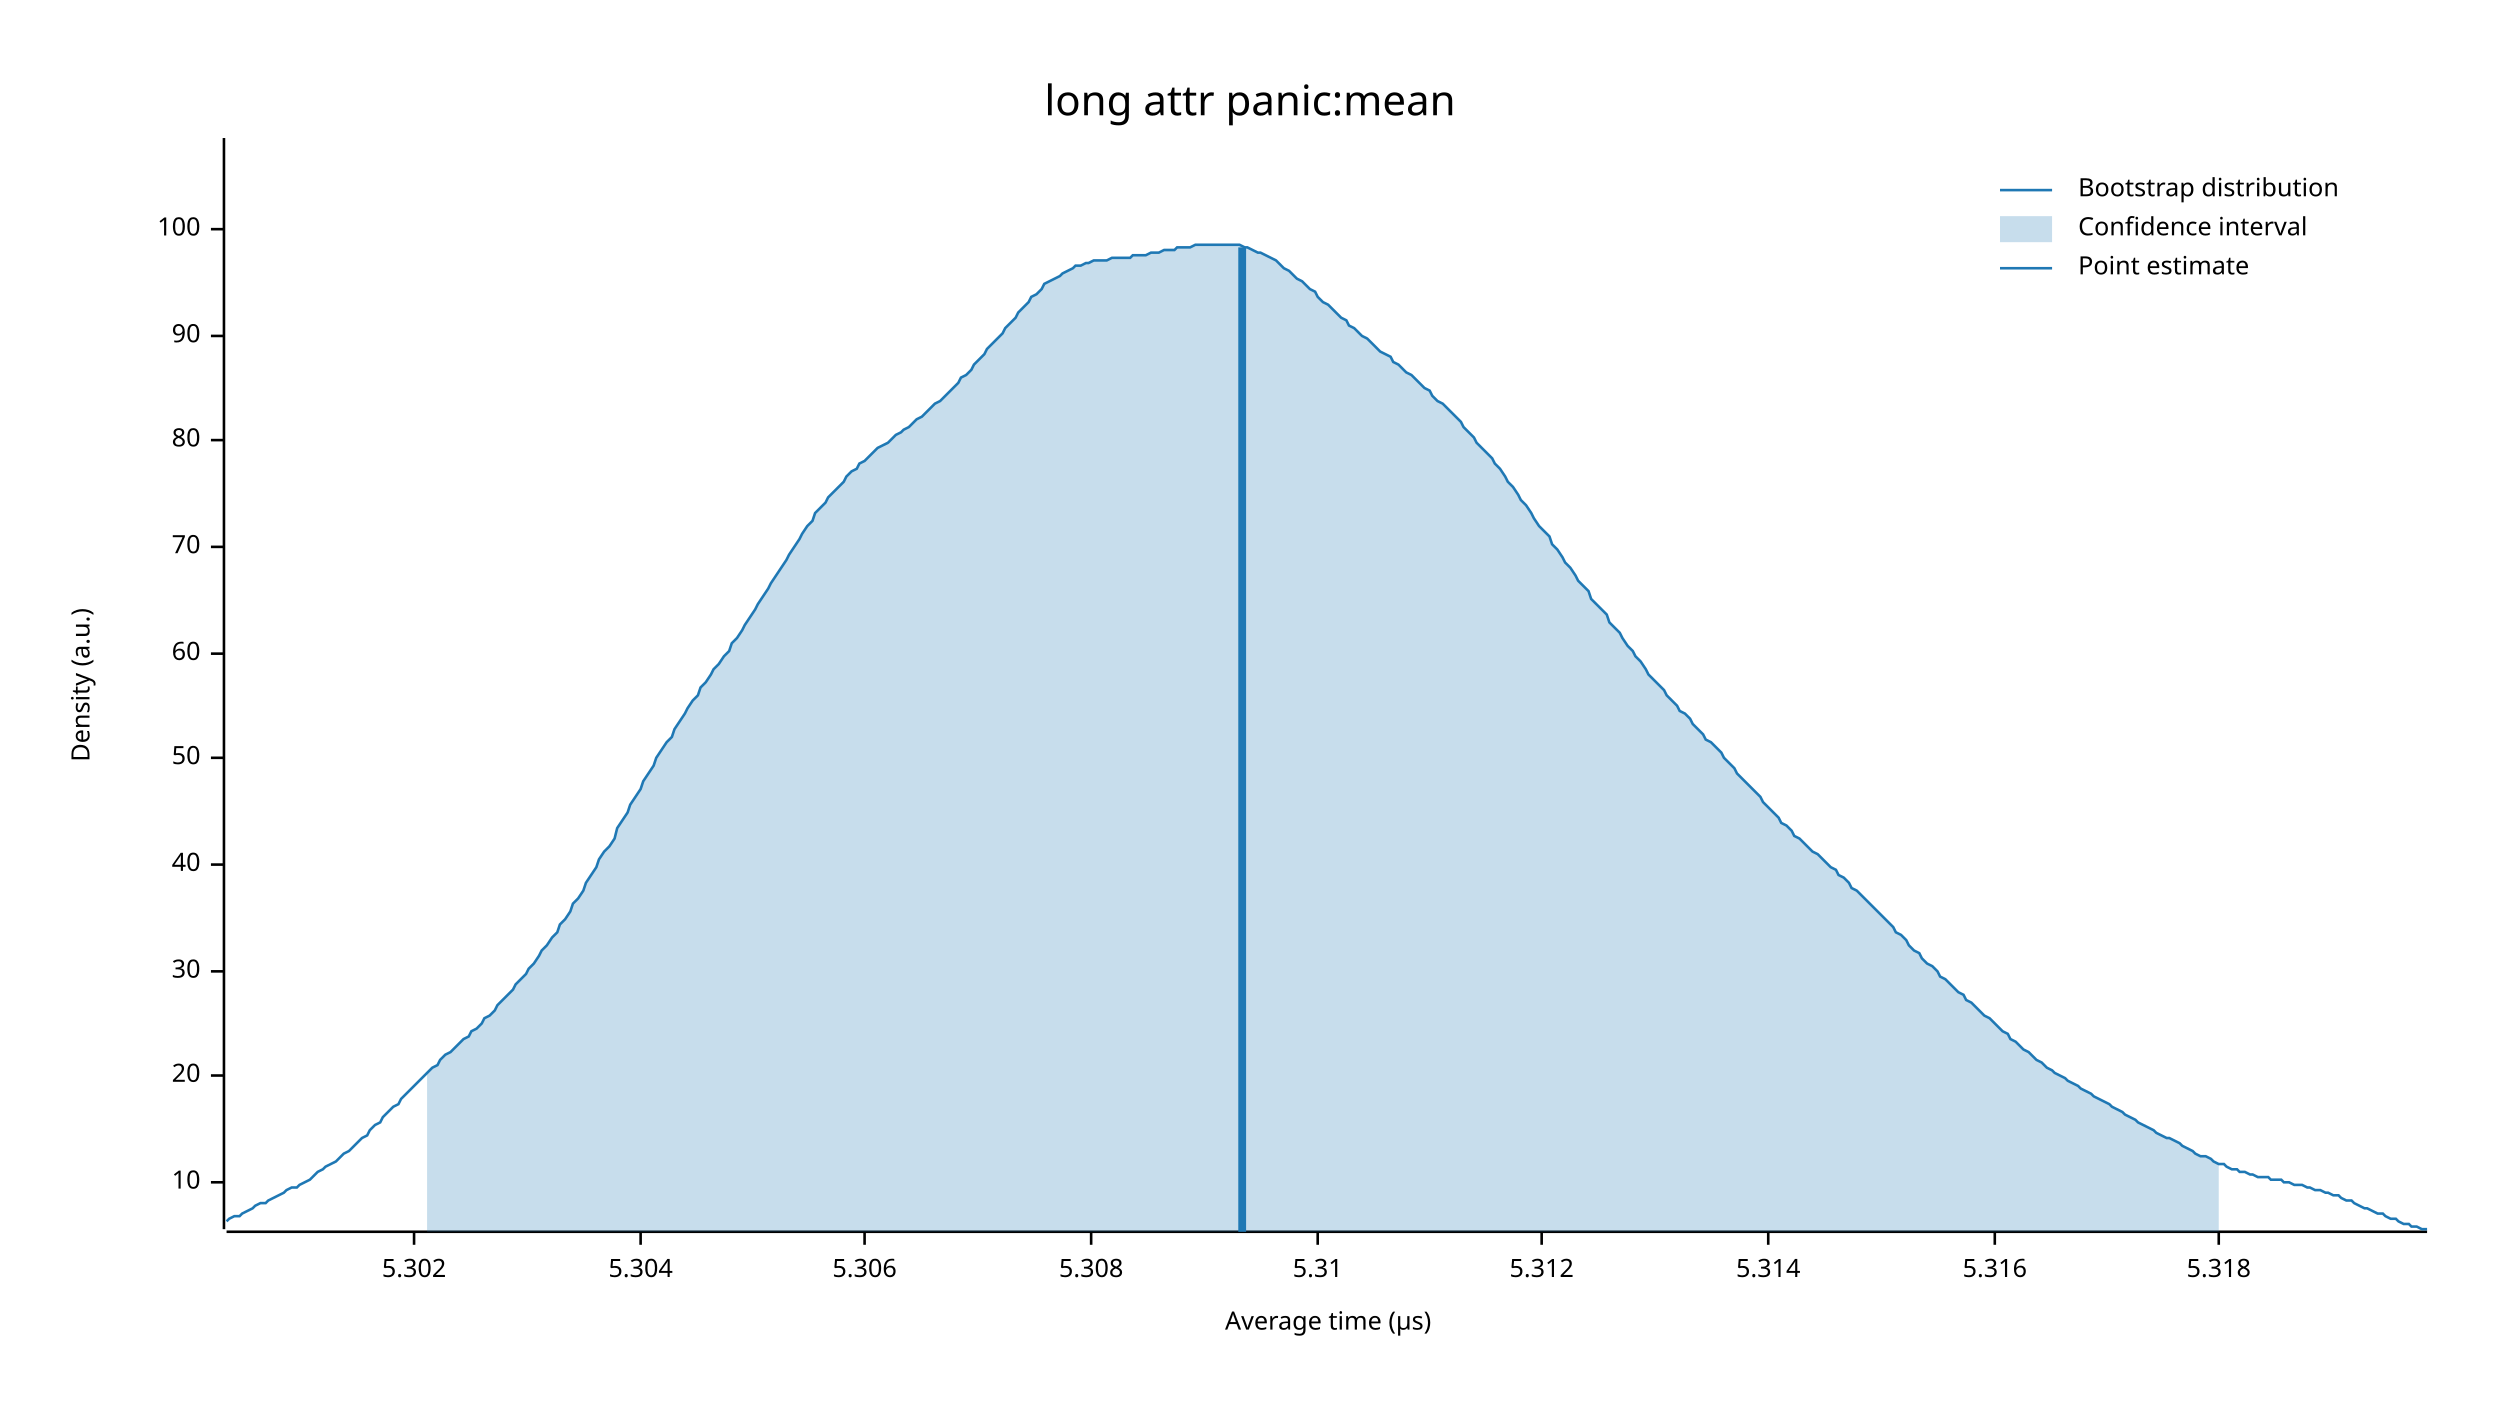
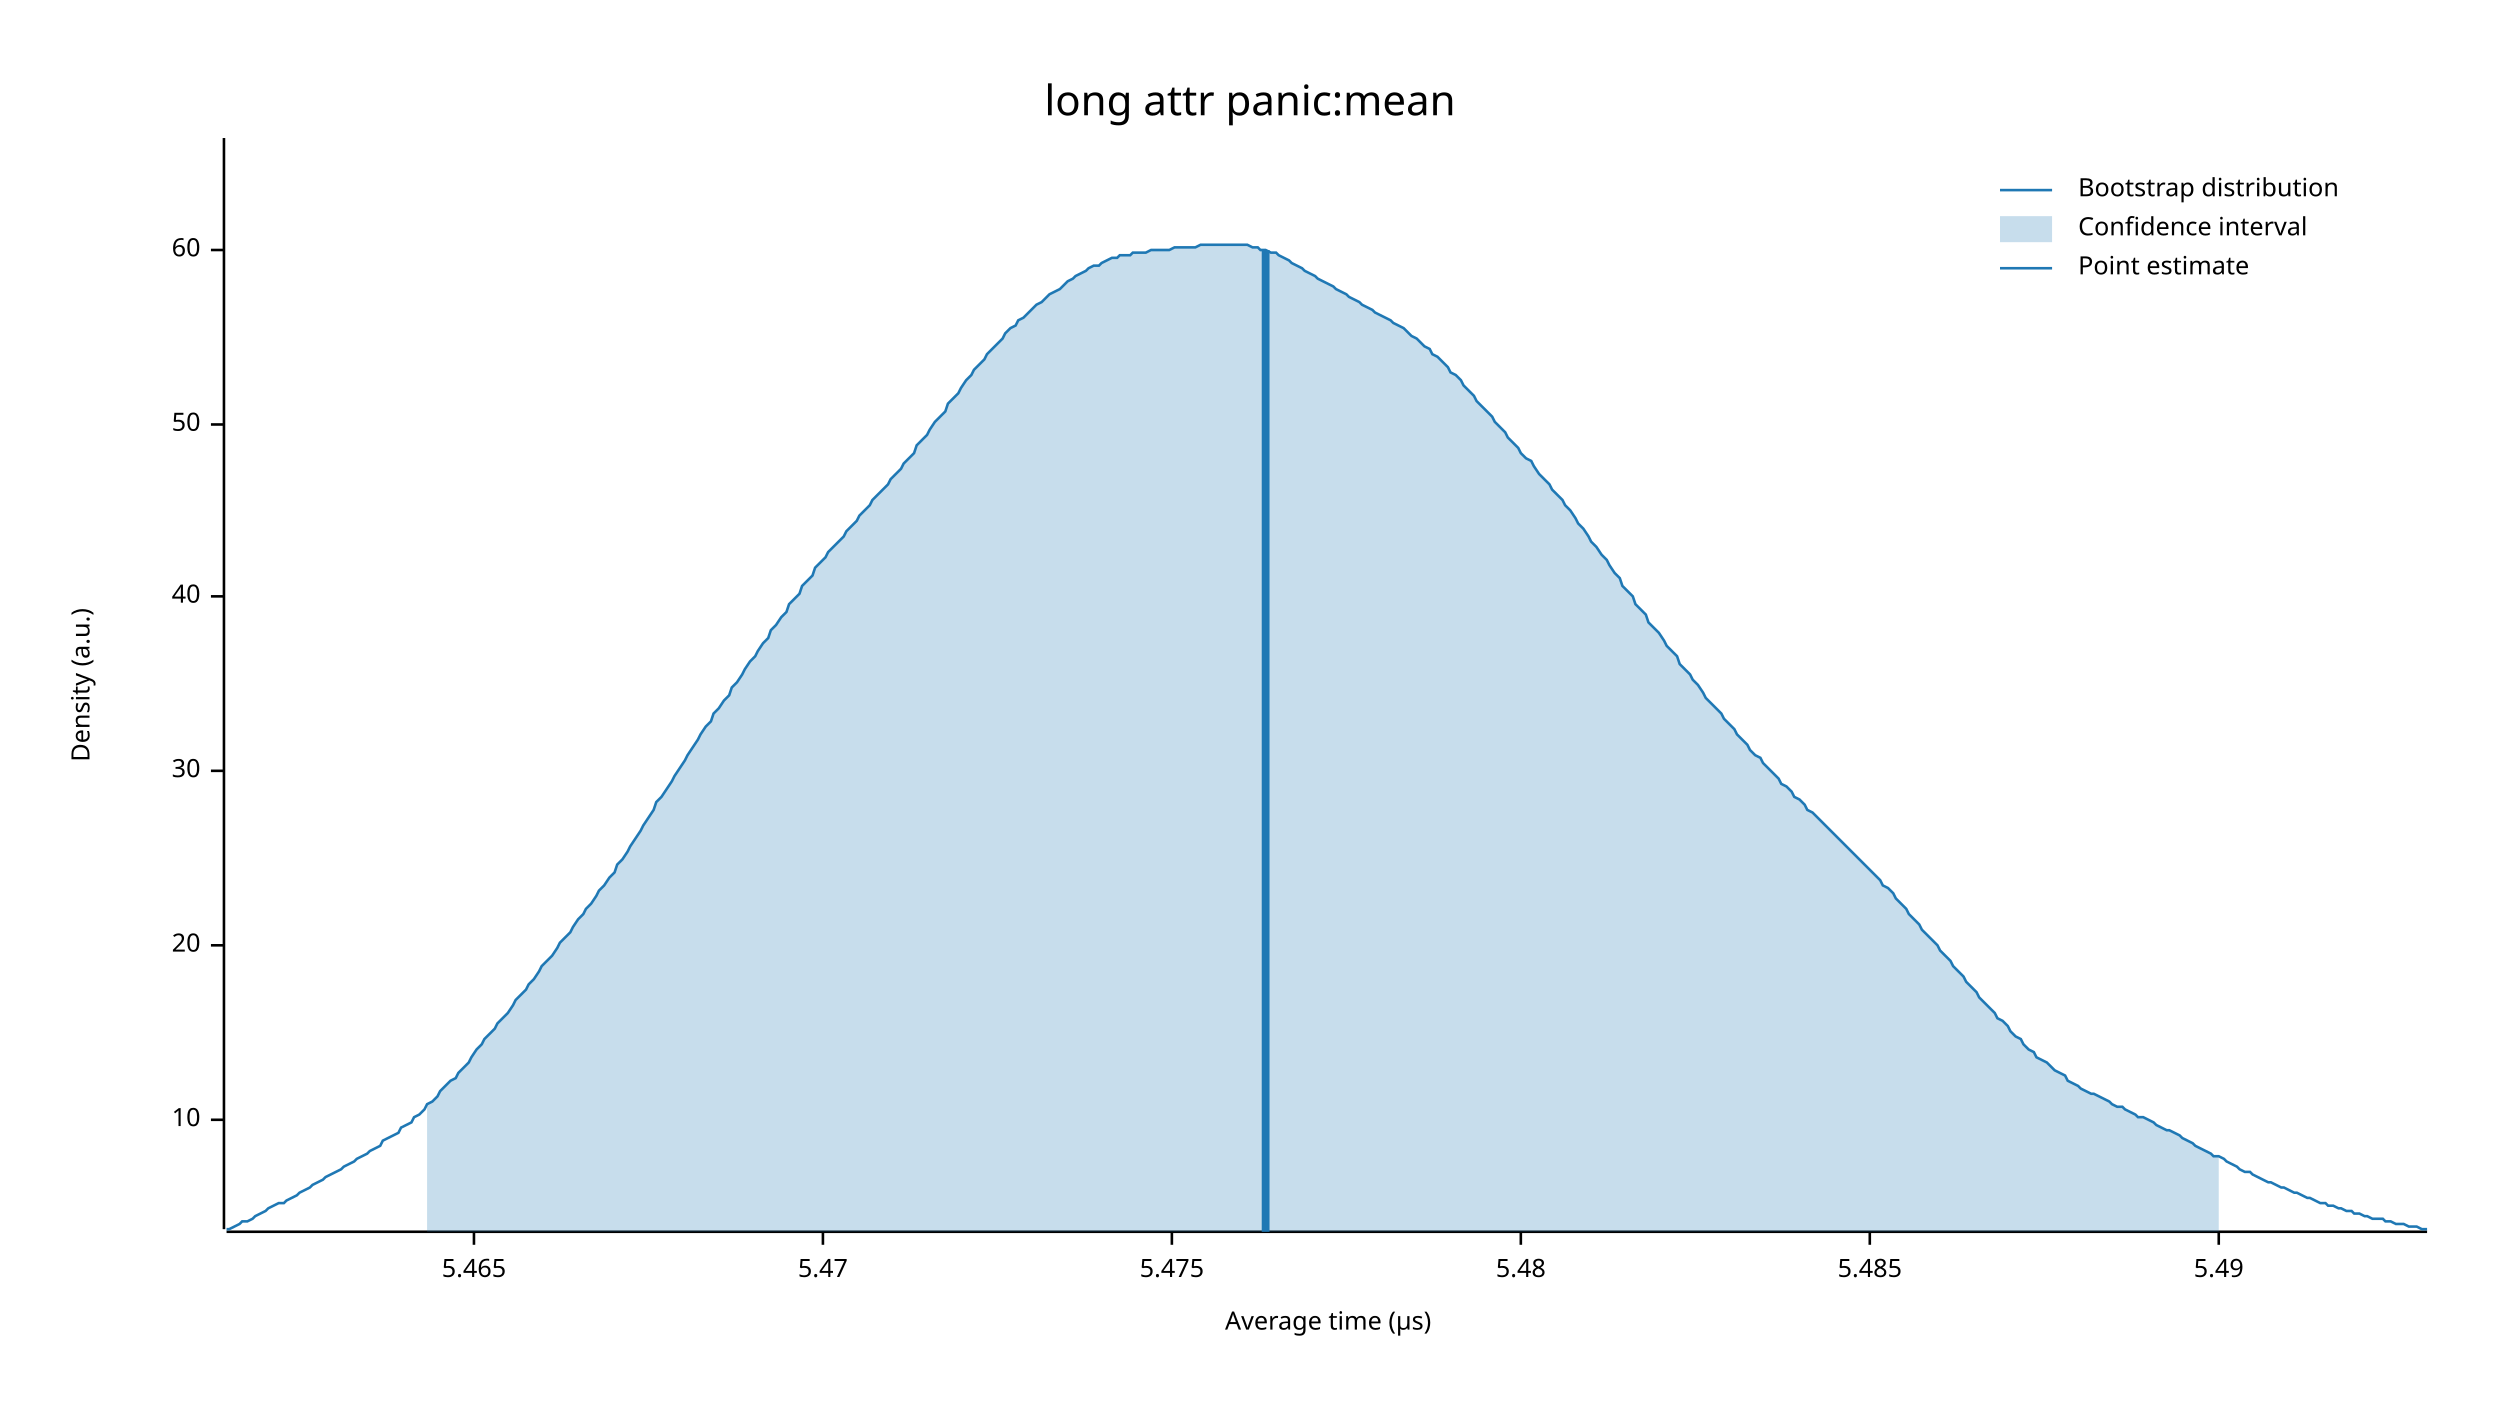
<svg xmlns="http://www.w3.org/2000/svg" width="960" height="540" viewBox="0 0 960 540">
  <text x="480" y="32" dy="0.76em" text-anchor="middle" font-family="sans-serif" font-size="16.129" opacity="1" fill="#000000">
long attr panic:mean
</text>
  <text x="27" y="263" dy="0.76em" text-anchor="middle" font-family="sans-serif" font-size="9.677" opacity="1" fill="#000000" transform="rotate(270, 27, 263)">
Density (a.u.)
</text>
  <text x="510" y="513" dy="-0.5ex" text-anchor="middle" font-family="sans-serif" font-size="9.677" opacity="1" fill="#000000">
Average time (µs)
</text>
  <polyline fill="none" opacity="1" stroke="#000000" stroke-width="1" points="86,53 86,472 " />
-   <text x="77" y="454" dy="0.5ex" text-anchor="end" font-family="sans-serif" font-size="9.677" opacity="1" fill="#000000">
+   <text x="77" y="430" dy="0.5ex" text-anchor="end" font-family="sans-serif" font-size="9.677" opacity="1" fill="#000000">
10
</text>
-   <polyline fill="none" opacity="1" stroke="#000000" stroke-width="1" points="81,454 86,454 " />
-   <text x="77" y="413" dy="0.5ex" text-anchor="end" font-family="sans-serif" font-size="9.677" opacity="1" fill="#000000">
+   <polyline fill="none" opacity="1" stroke="#000000" stroke-width="1" points="81,430 86,430 " />
+   <text x="77" y="363" dy="0.5ex" text-anchor="end" font-family="sans-serif" font-size="9.677" opacity="1" fill="#000000">
20
</text>
-   <polyline fill="none" opacity="1" stroke="#000000" stroke-width="1" points="81,413 86,413 " />
-   <text x="77" y="373" dy="0.5ex" text-anchor="end" font-family="sans-serif" font-size="9.677" opacity="1" fill="#000000">
+   <polyline fill="none" opacity="1" stroke="#000000" stroke-width="1" points="81,363 86,363 " />
+   <text x="77" y="296" dy="0.5ex" text-anchor="end" font-family="sans-serif" font-size="9.677" opacity="1" fill="#000000">
30
</text>
-   <polyline fill="none" opacity="1" stroke="#000000" stroke-width="1" points="81,373 86,373 " />
-   <text x="77" y="332" dy="0.5ex" text-anchor="end" font-family="sans-serif" font-size="9.677" opacity="1" fill="#000000">
+   <polyline fill="none" opacity="1" stroke="#000000" stroke-width="1" points="81,296 86,296 " />
+   <text x="77" y="229" dy="0.5ex" text-anchor="end" font-family="sans-serif" font-size="9.677" opacity="1" fill="#000000">
40
</text>
-   <polyline fill="none" opacity="1" stroke="#000000" stroke-width="1" points="81,332 86,332 " />
-   <text x="77" y="291" dy="0.5ex" text-anchor="end" font-family="sans-serif" font-size="9.677" opacity="1" fill="#000000">
+   <polyline fill="none" opacity="1" stroke="#000000" stroke-width="1" points="81,229 86,229 " />
+   <text x="77" y="163" dy="0.5ex" text-anchor="end" font-family="sans-serif" font-size="9.677" opacity="1" fill="#000000">
50
</text>
-   <polyline fill="none" opacity="1" stroke="#000000" stroke-width="1" points="81,291 86,291 " />
-   <text x="77" y="251" dy="0.5ex" text-anchor="end" font-family="sans-serif" font-size="9.677" opacity="1" fill="#000000">
+   <polyline fill="none" opacity="1" stroke="#000000" stroke-width="1" points="81,163 86,163 " />
+   <text x="77" y="96" dy="0.5ex" text-anchor="end" font-family="sans-serif" font-size="9.677" opacity="1" fill="#000000">
60
</text>
-   <polyline fill="none" opacity="1" stroke="#000000" stroke-width="1" points="81,251 86,251 " />
-   <text x="77" y="210" dy="0.5ex" text-anchor="end" font-family="sans-serif" font-size="9.677" opacity="1" fill="#000000">
- 70
+   <polyline fill="none" opacity="1" stroke="#000000" stroke-width="1" points="81,96 86,96 " />
+   <polyline fill="none" opacity="1" stroke="#000000" stroke-width="1" points="87,473 932,473 " />
+   <text x="182" y="483" dy="0.76em" text-anchor="middle" font-family="sans-serif" font-size="9.677" opacity="1" fill="#000000">
+ 5.465
</text>
-   <polyline fill="none" opacity="1" stroke="#000000" stroke-width="1" points="81,210 86,210 " />
-   <text x="77" y="169" dy="0.5ex" text-anchor="end" font-family="sans-serif" font-size="9.677" opacity="1" fill="#000000">
- 80
+   <polyline fill="none" opacity="1" stroke="#000000" stroke-width="1" points="182,473 182,478 " />
+   <text x="316" y="483" dy="0.76em" text-anchor="middle" font-family="sans-serif" font-size="9.677" opacity="1" fill="#000000">
+ 5.47
</text>
-   <polyline fill="none" opacity="1" stroke="#000000" stroke-width="1" points="81,169 86,169 " />
-   <text x="77" y="129" dy="0.5ex" text-anchor="end" font-family="sans-serif" font-size="9.677" opacity="1" fill="#000000">
- 90
+   <polyline fill="none" opacity="1" stroke="#000000" stroke-width="1" points="316,473 316,478 " />
+   <text x="450" y="483" dy="0.76em" text-anchor="middle" font-family="sans-serif" font-size="9.677" opacity="1" fill="#000000">
+ 5.475
</text>
-   <polyline fill="none" opacity="1" stroke="#000000" stroke-width="1" points="81,129 86,129 " />
-   <text x="77" y="88" dy="0.5ex" text-anchor="end" font-family="sans-serif" font-size="9.677" opacity="1" fill="#000000">
- 100
+   <polyline fill="none" opacity="1" stroke="#000000" stroke-width="1" points="450,473 450,478 " />
+   <text x="584" y="483" dy="0.76em" text-anchor="middle" font-family="sans-serif" font-size="9.677" opacity="1" fill="#000000">
+ 5.48
</text>
-   <polyline fill="none" opacity="1" stroke="#000000" stroke-width="1" points="81,88 86,88 " />
-   <polyline fill="none" opacity="1" stroke="#000000" stroke-width="1" points="87,473 932,473 " />
-   <text x="159" y="483" dy="0.76em" text-anchor="middle" font-family="sans-serif" font-size="9.677" opacity="1" fill="#000000">
- 5.302
+   <polyline fill="none" opacity="1" stroke="#000000" stroke-width="1" points="584,473 584,478 " />
+   <text x="718" y="483" dy="0.76em" text-anchor="middle" font-family="sans-serif" font-size="9.677" opacity="1" fill="#000000">
+ 5.485
</text>
-   <polyline fill="none" opacity="1" stroke="#000000" stroke-width="1" points="159,473 159,478 " />
-   <text x="246" y="483" dy="0.76em" text-anchor="middle" font-family="sans-serif" font-size="9.677" opacity="1" fill="#000000">
- 5.304
- </text>
-   <polyline fill="none" opacity="1" stroke="#000000" stroke-width="1" points="246,473 246,478 " />
-   <text x="332" y="483" dy="0.76em" text-anchor="middle" font-family="sans-serif" font-size="9.677" opacity="1" fill="#000000">
- 5.306
- </text>
-   <polyline fill="none" opacity="1" stroke="#000000" stroke-width="1" points="332,473 332,478 " />
-   <text x="419" y="483" dy="0.76em" text-anchor="middle" font-family="sans-serif" font-size="9.677" opacity="1" fill="#000000">
- 5.308
- </text>
-   <polyline fill="none" opacity="1" stroke="#000000" stroke-width="1" points="419,473 419,478 " />
-   <text x="506" y="483" dy="0.76em" text-anchor="middle" font-family="sans-serif" font-size="9.677" opacity="1" fill="#000000">
- 5.31
- </text>
-   <polyline fill="none" opacity="1" stroke="#000000" stroke-width="1" points="506,473 506,478 " />
-   <text x="592" y="483" dy="0.76em" text-anchor="middle" font-family="sans-serif" font-size="9.677" opacity="1" fill="#000000">
- 5.312
- </text>
-   <polyline fill="none" opacity="1" stroke="#000000" stroke-width="1" points="592,473 592,478 " />
-   <text x="679" y="483" dy="0.76em" text-anchor="middle" font-family="sans-serif" font-size="9.677" opacity="1" fill="#000000">
- 5.314
- </text>
-   <polyline fill="none" opacity="1" stroke="#000000" stroke-width="1" points="679,473 679,478 " />
-   <text x="766" y="483" dy="0.76em" text-anchor="middle" font-family="sans-serif" font-size="9.677" opacity="1" fill="#000000">
- 5.316
- </text>
-   <polyline fill="none" opacity="1" stroke="#000000" stroke-width="1" points="766,473 766,478 " />
+   <polyline fill="none" opacity="1" stroke="#000000" stroke-width="1" points="718,473 718,478 " />
  <text x="852" y="483" dy="0.76em" text-anchor="middle" font-family="sans-serif" font-size="9.677" opacity="1" fill="#000000">
- 5.318
+ 5.49
</text>
  <polyline fill="none" opacity="1" stroke="#000000" stroke-width="1" points="852,473 852,478 " />
-   <polyline fill="none" opacity="1" stroke="#1F78B4" stroke-width="1" points="87,469 88,468 90,467 92,467 93,466 95,465 97,464 98,463 100,462 102,462 103,461 105,460 107,459 109,458 110,457 112,456 114,456 115,455 117,454 119,453 120,452 122,450 124,449 125,448 127,447 129,446 131,444 132,443 134,442 136,440 137,439 139,437 141,436 142,434 144,432 146,431 147,429 149,427 151,425 153,424 154,422 156,420 158,418 159,417 161,415 163,413 164,412 166,410 168,409 169,407 171,405 173,404 175,402 176,401 178,399 180,398 181,396 183,395 185,393 186,391 188,390 190,388 191,386 193,384 195,382 197,380 198,378 200,376 202,374 203,372 205,370 207,367 208,365 210,363 212,360 214,358 215,355 217,353 219,350 220,347 222,345 224,342 225,339 227,336 229,333 230,330 232,327 234,325 236,322 237,318 239,315 241,312 242,309 244,306 246,303 247,300 249,297 251,294 252,291 254,288 256,285 258,283 259,280 261,277 263,274 264,272 266,269 268,267 269,264 271,262 273,259 274,257 276,255 278,252 280,250 281,247 283,245 285,242 286,240 288,237 290,234 291,232 293,229 295,226 296,224 298,221 300,218 302,215 303,213 305,210 307,207 308,205 310,202 312,200 313,197 315,195 317,193 318,191 320,189 322,187 324,185 325,183 327,181 329,180 330,178 332,177 334,175 335,174 337,172 339,171 341,170 342,169 344,167 346,166 347,165 349,164 351,162 352,161 354,160 356,158 357,157 359,155 361,154 363,152 364,151 366,149 368,147 369,145 371,144 373,142 374,140 376,138 378,136 379,134 381,132 383,130 385,128 386,126 388,124 390,122 391,120 393,118 395,116 396,114 398,113 400,111 401,109 403,108 405,107 407,106 408,105 410,104 412,103 413,102 415,102 417,101 418,101 420,100 422,100 423,100 425,100 427,99 429,99 430,99 432,99 434,99 435,98 437,98 439,98 440,98 442,97 444,97 445,97 447,96 449,96 451,96 452,95 454,95 456,95 457,95 459,94 461,94 462,94 464,94 466,94 468,94 469,94 471,94 473,94 474,94 476,94 478,95 479,95 481,96 483,97 484,97 486,98 488,99 490,100 491,101 493,103 495,104 496,105 498,107 500,108 501,109 503,111 505,112 506,114 508,116 510,117 512,119 513,120 515,122 517,123 518,125 520,126 522,128 523,129 525,130 527,132 528,133 530,135 532,136 534,137 535,139 537,140 539,142 540,143 542,144 544,146 545,147 547,149 549,150 550,152 552,154 554,155 556,157 557,158 559,160 561,162 562,164 564,166 566,168 567,170 569,172 571,174 573,176 574,178 576,180 578,183 579,185 581,187 583,190 584,192 586,194 588,197 589,199 591,202 593,204 595,206 596,209 598,211 600,214 601,216 603,218 605,221 606,223 608,225 610,227 611,230 613,232 615,234 617,236 618,239 620,241 622,243 623,245 625,248 627,250 628,252 630,254 632,257 633,259 635,261 637,263 639,265 640,267 642,269 644,271 645,273 647,274 649,276 650,278 652,280 654,282 655,284 657,285 659,287 661,289 662,291 664,293 666,295 667,297 669,299 671,301 672,302 674,304 676,306 677,308 679,310 681,312 683,314 684,316 686,317 688,319 689,321 691,322 693,324 694,325 696,327 698,328 700,330 701,331 703,333 705,334 706,336 708,337 710,339 711,341 713,342 715,344 716,345 718,347 720,349 722,351 723,352 725,354 727,356 728,358 730,359 732,361 733,363 735,365 737,366 738,368 740,370 742,371 744,373 745,375 747,376 749,378 750,379 752,381 754,382 755,384 757,385 759,387 760,388 762,390 764,391 766,393 767,394 769,396 771,397 772,399 774,400 776,402 777,403 779,404 781,406 782,407 784,408 786,410 788,411 789,412 791,413 793,414 794,415 796,416 798,417 799,418 801,419 803,420 804,421 806,422 808,423 810,424 811,425 813,426 815,427 816,428 818,429 820,430 821,431 823,432 825,433 827,434 828,435 830,436 832,437 833,437 835,438 837,439 838,440 840,441 842,442 843,443 845,444 847,444 849,445 850,446 852,447 854,447 855,448 857,449 859,449 860,450 862,450 864,451 865,451 867,452 869,452 871,452 872,453 874,453 876,453 877,454 879,454 881,455 882,455 884,455 886,456 887,456 889,457 891,457 893,458 894,458 896,459 898,459 899,460 901,461 903,461 904,462 906,463 908,464 909,464 911,465 913,466 915,466 916,467 918,468 920,468 921,469 923,470 925,470 926,471 928,471 930,472 932,472 " />
-   <polygon opacity="0.25" fill="#1F78B4" points="164,412 166,410 168,409 169,407 171,405 173,404 175,402 176,401 178,399 180,398 181,396 183,395 185,393 186,391 188,390 190,388 191,386 193,384 195,382 197,380 198,378 200,376 202,374 203,372 205,370 207,367 208,365 210,363 212,360 214,358 215,355 217,353 219,350 220,347 222,345 224,342 225,339 227,336 229,333 230,330 232,327 234,325 236,322 237,318 239,315 241,312 242,309 244,306 246,303 247,300 249,297 251,294 252,291 254,288 256,285 258,283 259,280 261,277 263,274 264,272 266,269 268,267 269,264 271,262 273,259 274,257 276,255 278,252 280,250 281,247 283,245 285,242 286,240 288,237 290,234 291,232 293,229 295,226 296,224 298,221 300,218 302,215 303,213 305,210 307,207 308,205 310,202 312,200 313,197 315,195 317,193 318,191 320,189 322,187 324,185 325,183 327,181 329,180 330,178 332,177 334,175 335,174 337,172 339,171 341,170 342,169 344,167 346,166 347,165 349,164 351,162 352,161 354,160 356,158 357,157 359,155 361,154 363,152 364,151 366,149 368,147 369,145 371,144 373,142 374,140 376,138 378,136 379,134 381,132 383,130 385,128 386,126 388,124 390,122 391,120 393,118 395,116 396,114 398,113 400,111 401,109 403,108 405,107 407,106 408,105 410,104 412,103 413,102 415,102 417,101 418,101 420,100 422,100 423,100 425,100 427,99 429,99 430,99 432,99 434,99 435,98 437,98 439,98 440,98 442,97 444,97 445,97 447,96 449,96 451,96 452,95 454,95 456,95 457,95 459,94 461,94 462,94 464,94 466,94 468,94 469,94 471,94 473,94 474,94 476,94 478,95 479,95 481,96 483,97 484,97 486,98 488,99 490,100 491,101 493,103 495,104 496,105 498,107 500,108 501,109 503,111 505,112 506,114 508,116 510,117 512,119 513,120 515,122 517,123 518,125 520,126 522,128 523,129 525,130 527,132 528,133 530,135 532,136 534,137 535,139 537,140 539,142 540,143 542,144 544,146 545,147 547,149 549,150 550,152 552,154 554,155 556,157 557,158 559,160 561,162 562,164 564,166 566,168 567,170 569,172 571,174 573,176 574,178 576,180 578,183 579,185 581,187 583,190 584,192 586,194 588,197 589,199 591,202 593,204 595,206 596,209 598,211 600,214 601,216 603,218 605,221 606,223 608,225 610,227 611,230 613,232 615,234 617,236 618,239 620,241 622,243 623,245 625,248 627,250 628,252 630,254 632,257 633,259 635,261 637,263 639,265 640,267 642,269 644,271 645,273 647,274 649,276 650,278 652,280 654,282 655,284 657,285 659,287 661,289 662,291 664,293 666,295 667,297 669,299 671,301 672,302 674,304 676,306 677,308 679,310 681,312 683,314 684,316 686,317 688,319 689,321 691,322 693,324 694,325 696,327 698,328 700,330 701,331 703,333 705,334 706,336 708,337 710,339 711,341 713,342 715,344 716,345 718,347 720,349 722,351 723,352 725,354 727,356 728,358 730,359 732,361 733,363 735,365 737,366 738,368 740,370 742,371 744,373 745,375 747,376 749,378 750,379 752,381 754,382 755,384 757,385 759,387 760,388 762,390 764,391 766,393 767,394 769,396 771,397 772,399 774,400 776,402 777,403 779,404 781,406 782,407 784,408 786,410 788,411 789,412 791,413 793,414 794,415 796,416 798,417 799,418 801,419 803,420 804,421 806,422 808,423 810,424 811,425 813,426 815,427 816,428 818,429 820,430 821,431 823,432 825,433 827,434 828,435 830,436 832,437 833,437 835,438 837,439 838,440 840,441 842,442 843,443 845,444 847,444 849,445 850,446 852,447 852,473 164,473 " />
-   <polyline fill="none" opacity="1" stroke="#1F78B4" stroke-width="3" points="477,473 477,95 " />
+   <polyline fill="none" opacity="1" stroke="#1F78B4" stroke-width="1" points="87,472 88,472 90,471 92,470 93,469 95,469 97,468 98,467 100,466 102,465 103,464 105,463 107,462 109,462 110,461 112,460 114,459 115,458 117,457 119,456 120,455 122,454 124,453 125,452 127,451 129,450 131,449 132,448 134,447 136,446 137,445 139,444 141,443 142,442 144,441 146,440 147,438 149,437 151,436 153,435 154,433 156,432 158,431 159,429 161,428 163,426 164,424 166,423 168,421 169,419 171,417 173,415 175,414 176,412 178,410 180,408 181,406 183,403 185,401 186,399 188,397 190,395 191,393 193,391 195,389 197,386 198,384 200,382 202,380 203,378 205,376 207,373 208,371 210,369 212,367 214,364 215,362 217,360 219,358 220,356 222,353 224,351 225,349 227,347 229,344 230,342 232,340 234,337 236,335 237,332 239,330 241,327 242,325 244,322 246,319 247,317 249,314 251,311 252,308 254,306 256,303 258,300 259,298 261,295 263,292 264,290 266,287 268,284 269,282 271,279 273,277 274,274 276,272 278,269 280,267 281,264 283,262 285,259 286,257 288,254 290,252 291,250 293,247 295,245 296,242 298,240 300,237 302,235 303,232 305,230 307,228 308,225 310,223 312,221 313,218 315,216 317,214 318,212 320,210 322,208 324,206 325,204 327,202 329,200 330,198 332,196 334,194 335,192 337,190 339,188 341,186 342,184 344,182 346,180 347,178 349,176 351,174 352,171 354,169 356,167 357,165 359,162 361,160 363,158 364,155 366,153 368,151 369,149 371,146 373,144 374,142 376,140 378,138 379,136 381,134 383,132 385,130 386,128 388,126 390,125 391,123 393,122 395,120 396,119 398,117 400,116 401,115 403,113 405,112 407,111 408,110 410,108 412,107 413,106 415,105 417,104 418,103 420,102 422,102 423,101 425,100 427,99 429,99 430,98 432,98 434,98 435,97 437,97 439,97 440,97 442,96 444,96 445,96 447,96 449,96 451,95 452,95 454,95 456,95 457,95 459,95 461,94 462,94 464,94 466,94 468,94 469,94 471,94 473,94 474,94 476,94 478,94 479,94 481,95 483,95 484,96 486,96 488,97 490,97 491,98 493,99 495,100 496,101 498,102 500,103 501,104 503,105 505,106 506,107 508,108 510,109 512,110 513,111 515,112 517,113 518,114 520,115 522,116 523,117 525,118 527,119 528,120 530,121 532,122 534,123 535,124 537,125 539,126 540,127 542,129 544,130 545,131 547,133 549,134 550,136 552,137 554,139 556,141 557,143 559,144 561,146 562,148 564,150 566,152 567,154 569,156 571,158 573,160 574,162 576,164 578,166 579,168 581,170 583,172 584,174 586,176 588,177 589,179 591,182 593,184 595,186 596,188 598,190 600,192 601,194 603,196 605,199 606,201 608,203 610,206 611,208 613,210 615,213 617,215 618,217 620,220 622,222 623,225 625,227 627,229 628,232 630,234 632,236 633,239 635,241 637,243 639,246 640,248 642,250 644,252 645,255 647,257 649,259 650,261 652,263 654,266 655,268 657,270 659,272 661,274 662,276 664,278 666,280 667,282 669,284 671,286 672,288 674,290 676,291 677,293 679,295 681,297 683,299 684,301 686,302 688,304 689,306 691,307 693,309 694,311 696,312 698,314 700,316 701,317 703,319 705,321 706,322 708,324 710,326 711,327 713,329 715,331 716,332 718,334 720,336 722,338 723,340 725,341 727,343 728,345 730,347 732,349 733,351 735,353 737,355 738,357 740,359 742,361 744,363 745,365 747,367 749,369 750,371 752,373 754,375 755,377 757,379 759,381 760,383 762,385 764,387 766,389 767,391 769,392 771,394 772,396 774,398 776,399 777,401 779,403 781,404 782,406 784,407 786,408 788,410 789,411 791,412 793,413 794,415 796,416 798,417 799,418 801,419 803,420 804,420 806,421 808,422 810,423 811,424 813,425 815,425 816,426 818,427 820,428 821,429 823,429 825,430 827,431 828,432 830,433 832,434 833,434 835,435 837,436 838,437 840,438 842,439 843,440 845,441 847,442 849,443 850,444 852,444 854,445 855,446 857,447 859,448 860,449 862,450 864,450 865,451 867,452 869,453 871,454 872,454 874,455 876,456 877,456 879,457 881,458 882,458 884,459 886,460 887,460 889,461 891,462 893,462 894,463 896,463 898,464 899,464 901,465 903,465 904,466 906,466 908,467 909,467 911,468 913,468 915,468 916,469 918,469 920,470 921,470 923,470 925,471 926,471 928,471 930,472 932,472 " />
+   <polygon opacity="0.25" fill="#1F78B4" points="164,424 166,423 168,421 169,419 171,417 173,415 175,414 176,412 178,410 180,408 181,406 183,403 185,401 186,399 188,397 190,395 191,393 193,391 195,389 197,386 198,384 200,382 202,380 203,378 205,376 207,373 208,371 210,369 212,367 214,364 215,362 217,360 219,358 220,356 222,353 224,351 225,349 227,347 229,344 230,342 232,340 234,337 236,335 237,332 239,330 241,327 242,325 244,322 246,319 247,317 249,314 251,311 252,308 254,306 256,303 258,300 259,298 261,295 263,292 264,290 266,287 268,284 269,282 271,279 273,277 274,274 276,272 278,269 280,267 281,264 283,262 285,259 286,257 288,254 290,252 291,250 293,247 295,245 296,242 298,240 300,237 302,235 303,232 305,230 307,228 308,225 310,223 312,221 313,218 315,216 317,214 318,212 320,210 322,208 324,206 325,204 327,202 329,200 330,198 332,196 334,194 335,192 337,190 339,188 341,186 342,184 344,182 346,180 347,178 349,176 351,174 352,171 354,169 356,167 357,165 359,162 361,160 363,158 364,155 366,153 368,151 369,149 371,146 373,144 374,142 376,140 378,138 379,136 381,134 383,132 385,130 386,128 388,126 390,125 391,123 393,122 395,120 396,119 398,117 400,116 401,115 403,113 405,112 407,111 408,110 410,108 412,107 413,106 415,105 417,104 418,103 420,102 422,102 423,101 425,100 427,99 429,99 430,98 432,98 434,98 435,97 437,97 439,97 440,97 442,96 444,96 445,96 447,96 449,96 451,95 452,95 454,95 456,95 457,95 459,95 461,94 462,94 464,94 466,94 468,94 469,94 471,94 473,94 474,94 476,94 478,94 479,94 481,95 483,95 484,96 486,96 488,97 490,97 491,98 493,99 495,100 496,101 498,102 500,103 501,104 503,105 505,106 506,107 508,108 510,109 512,110 513,111 515,112 517,113 518,114 520,115 522,116 523,117 525,118 527,119 528,120 530,121 532,122 534,123 535,124 537,125 539,126 540,127 542,129 544,130 545,131 547,133 549,134 550,136 552,137 554,139 556,141 557,143 559,144 561,146 562,148 564,150 566,152 567,154 569,156 571,158 573,160 574,162 576,164 578,166 579,168 581,170 583,172 584,174 586,176 588,177 589,179 591,182 593,184 595,186 596,188 598,190 600,192 601,194 603,196 605,199 606,201 608,203 610,206 611,208 613,210 615,213 617,215 618,217 620,220 622,222 623,225 625,227 627,229 628,232 630,234 632,236 633,239 635,241 637,243 639,246 640,248 642,250 644,252 645,255 647,257 649,259 650,261 652,263 654,266 655,268 657,270 659,272 661,274 662,276 664,278 666,280 667,282 669,284 671,286 672,288 674,290 676,291 677,293 679,295 681,297 683,299 684,301 686,302 688,304 689,306 691,307 693,309 694,311 696,312 698,314 700,316 701,317 703,319 705,321 706,322 708,324 710,326 711,327 713,329 715,331 716,332 718,334 720,336 722,338 723,340 725,341 727,343 728,345 730,347 732,349 733,351 735,353 737,355 738,357 740,359 742,361 744,363 745,365 747,367 749,369 750,371 752,373 754,375 755,377 757,379 759,381 760,383 762,385 764,387 766,389 767,391 769,392 771,394 772,396 774,398 776,399 777,401 779,403 781,404 782,406 784,407 786,408 788,410 789,411 791,412 793,413 794,415 796,416 798,417 799,418 801,419 803,420 804,420 806,421 808,422 810,423 811,424 813,425 815,425 816,426 818,427 820,428 821,429 823,429 825,430 827,431 828,432 830,433 832,434 833,434 835,435 837,436 838,437 840,438 842,439 843,440 845,441 847,442 849,443 850,444 852,444 852,473 164,473 " />
+   <polyline fill="none" opacity="1" stroke="#1F78B4" stroke-width="3" points="486,473 486,96 " />
  <text x="798" y="68" dy="0.76em" text-anchor="start" font-family="sans-serif" font-size="9.677" opacity="1" fill="#000000">
Bootstrap distribution
</text>
  <text x="798" y="83" dy="0.76em" text-anchor="start" font-family="sans-serif" font-size="9.677" opacity="1" fill="#000000">
Confidence interval
</text>
  <text x="798" y="98" dy="0.76em" text-anchor="start" font-family="sans-serif" font-size="9.677" opacity="1" fill="#000000">
Point estimate
</text>
  <polyline fill="none" opacity="1" stroke="#1F78B4" stroke-width="1" points="768,73 788,73 " />
  <rect x="768" y="83" width="20" height="10" opacity="0.25" fill="#1F78B4" stroke="none" />
  <polyline fill="none" opacity="1" stroke="#1F78B4" stroke-width="1" points="768,103 788,103 " />
</svg>
